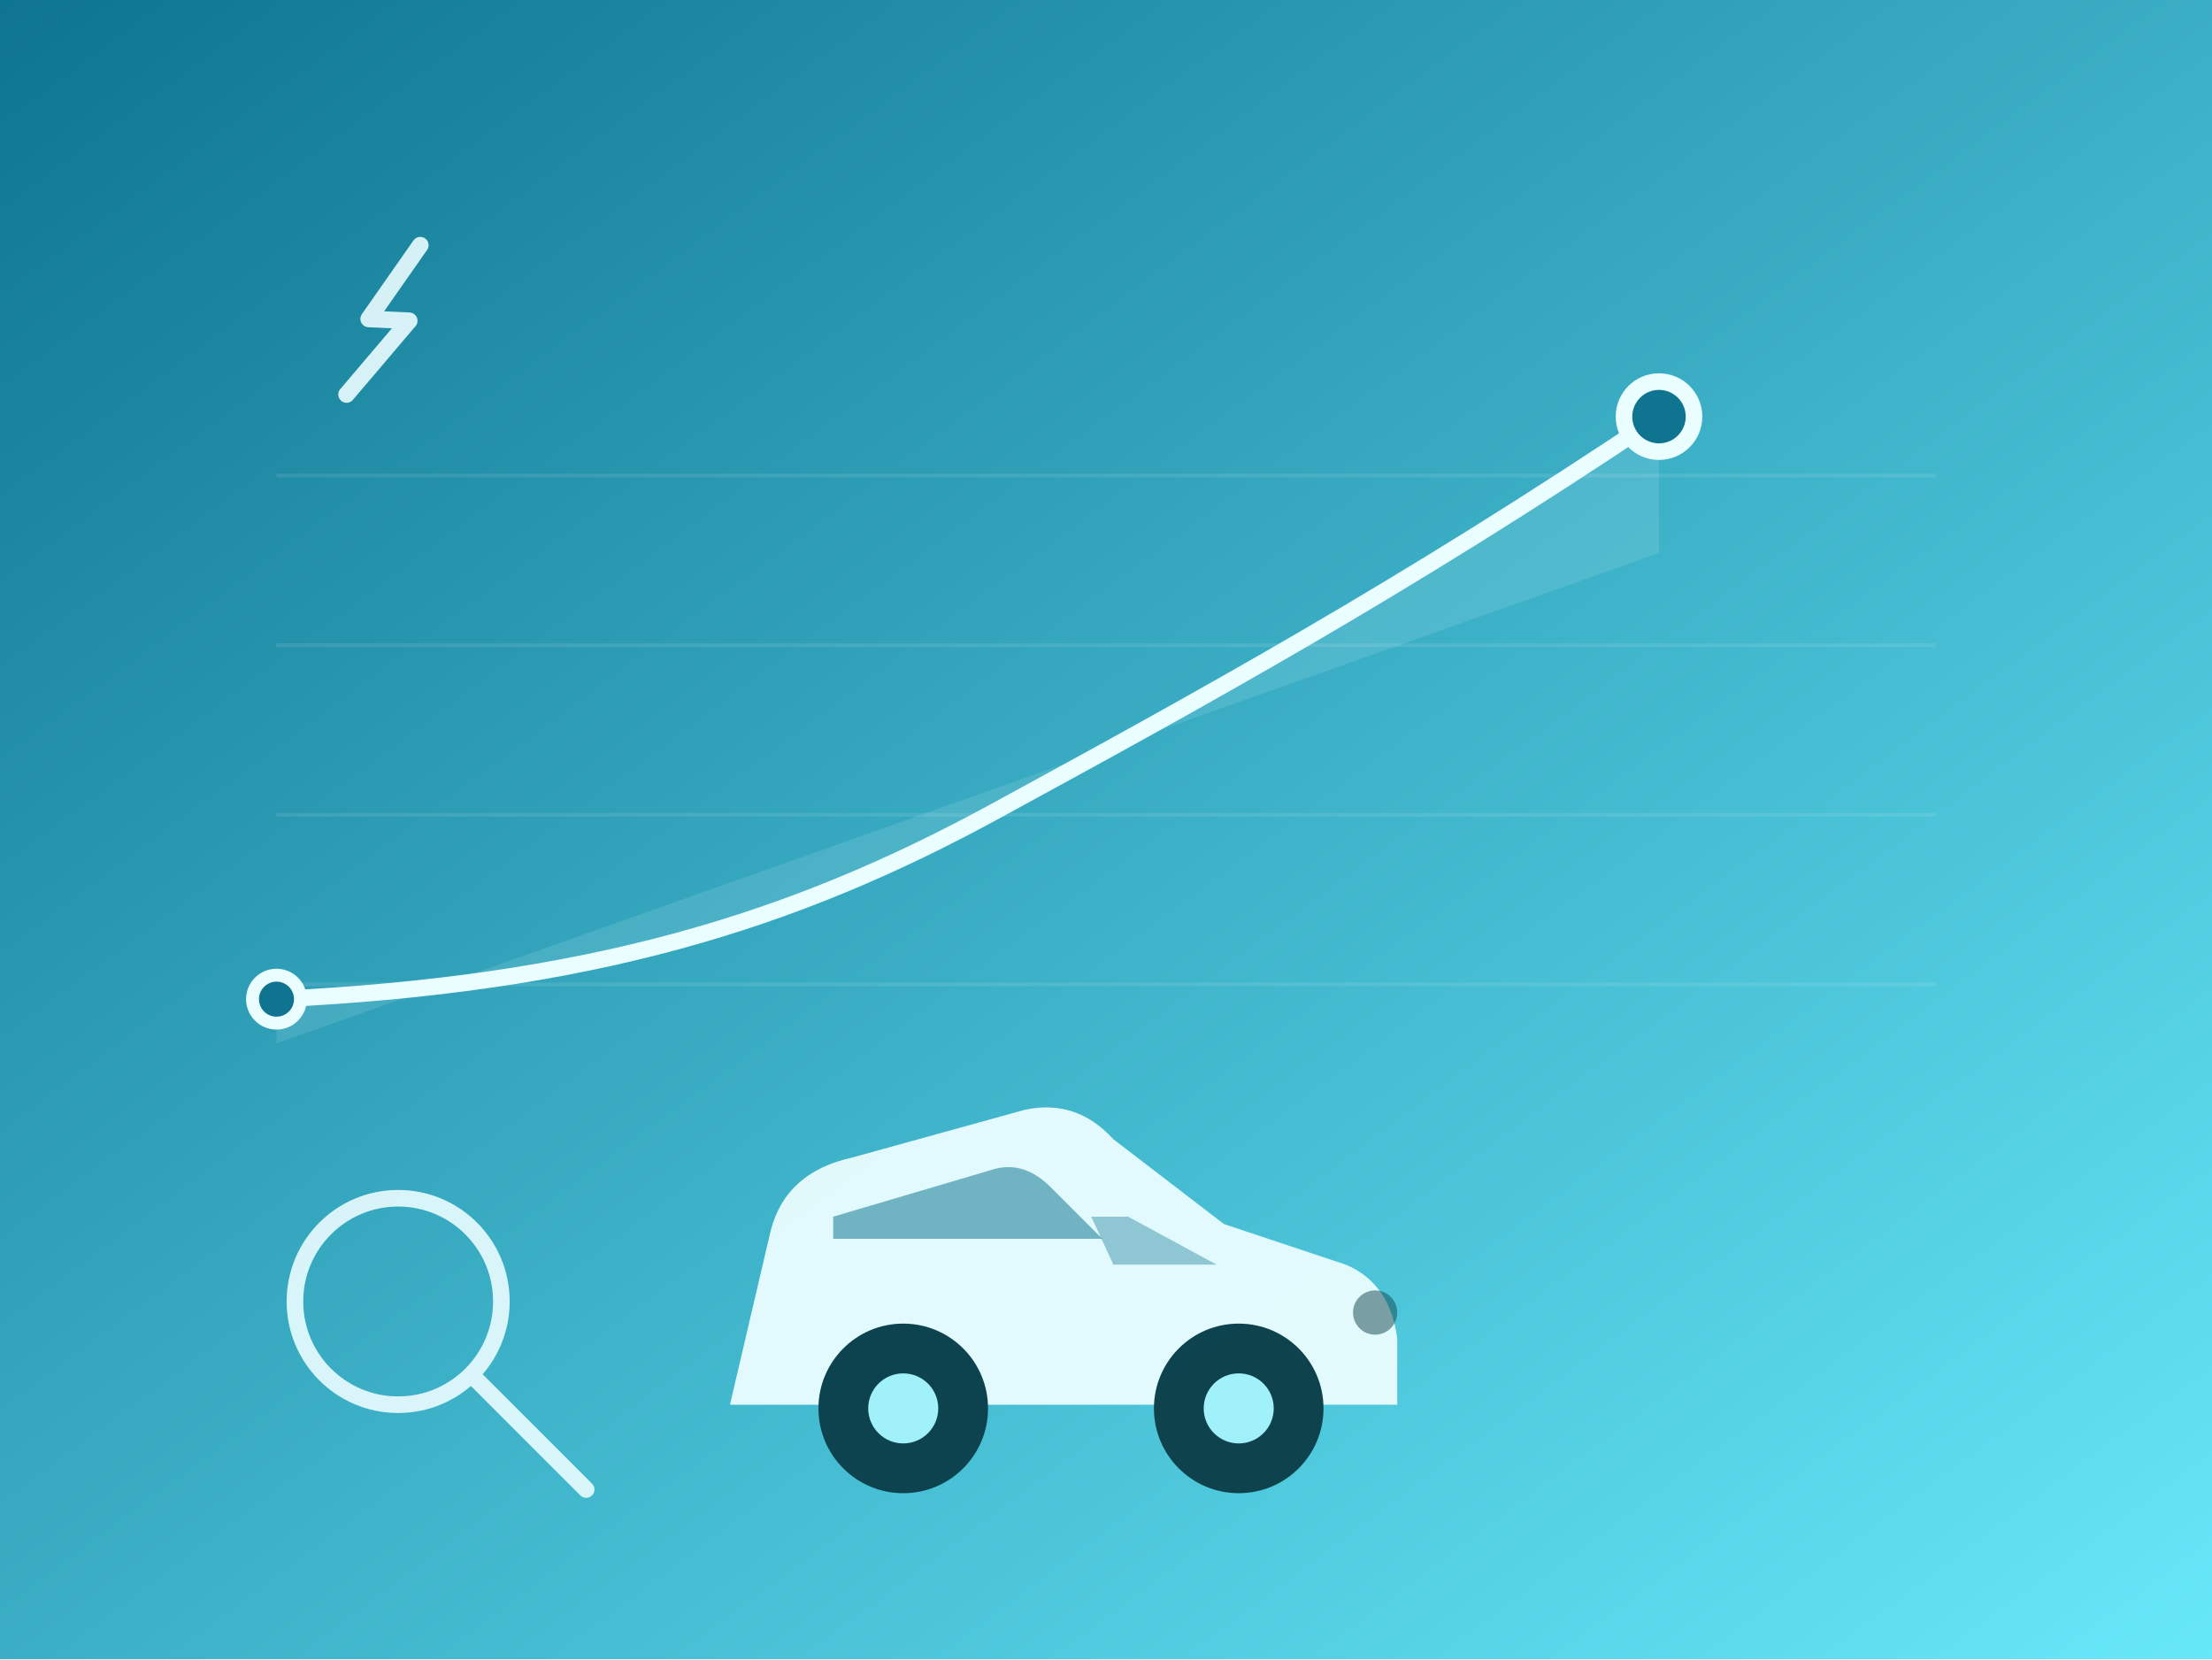
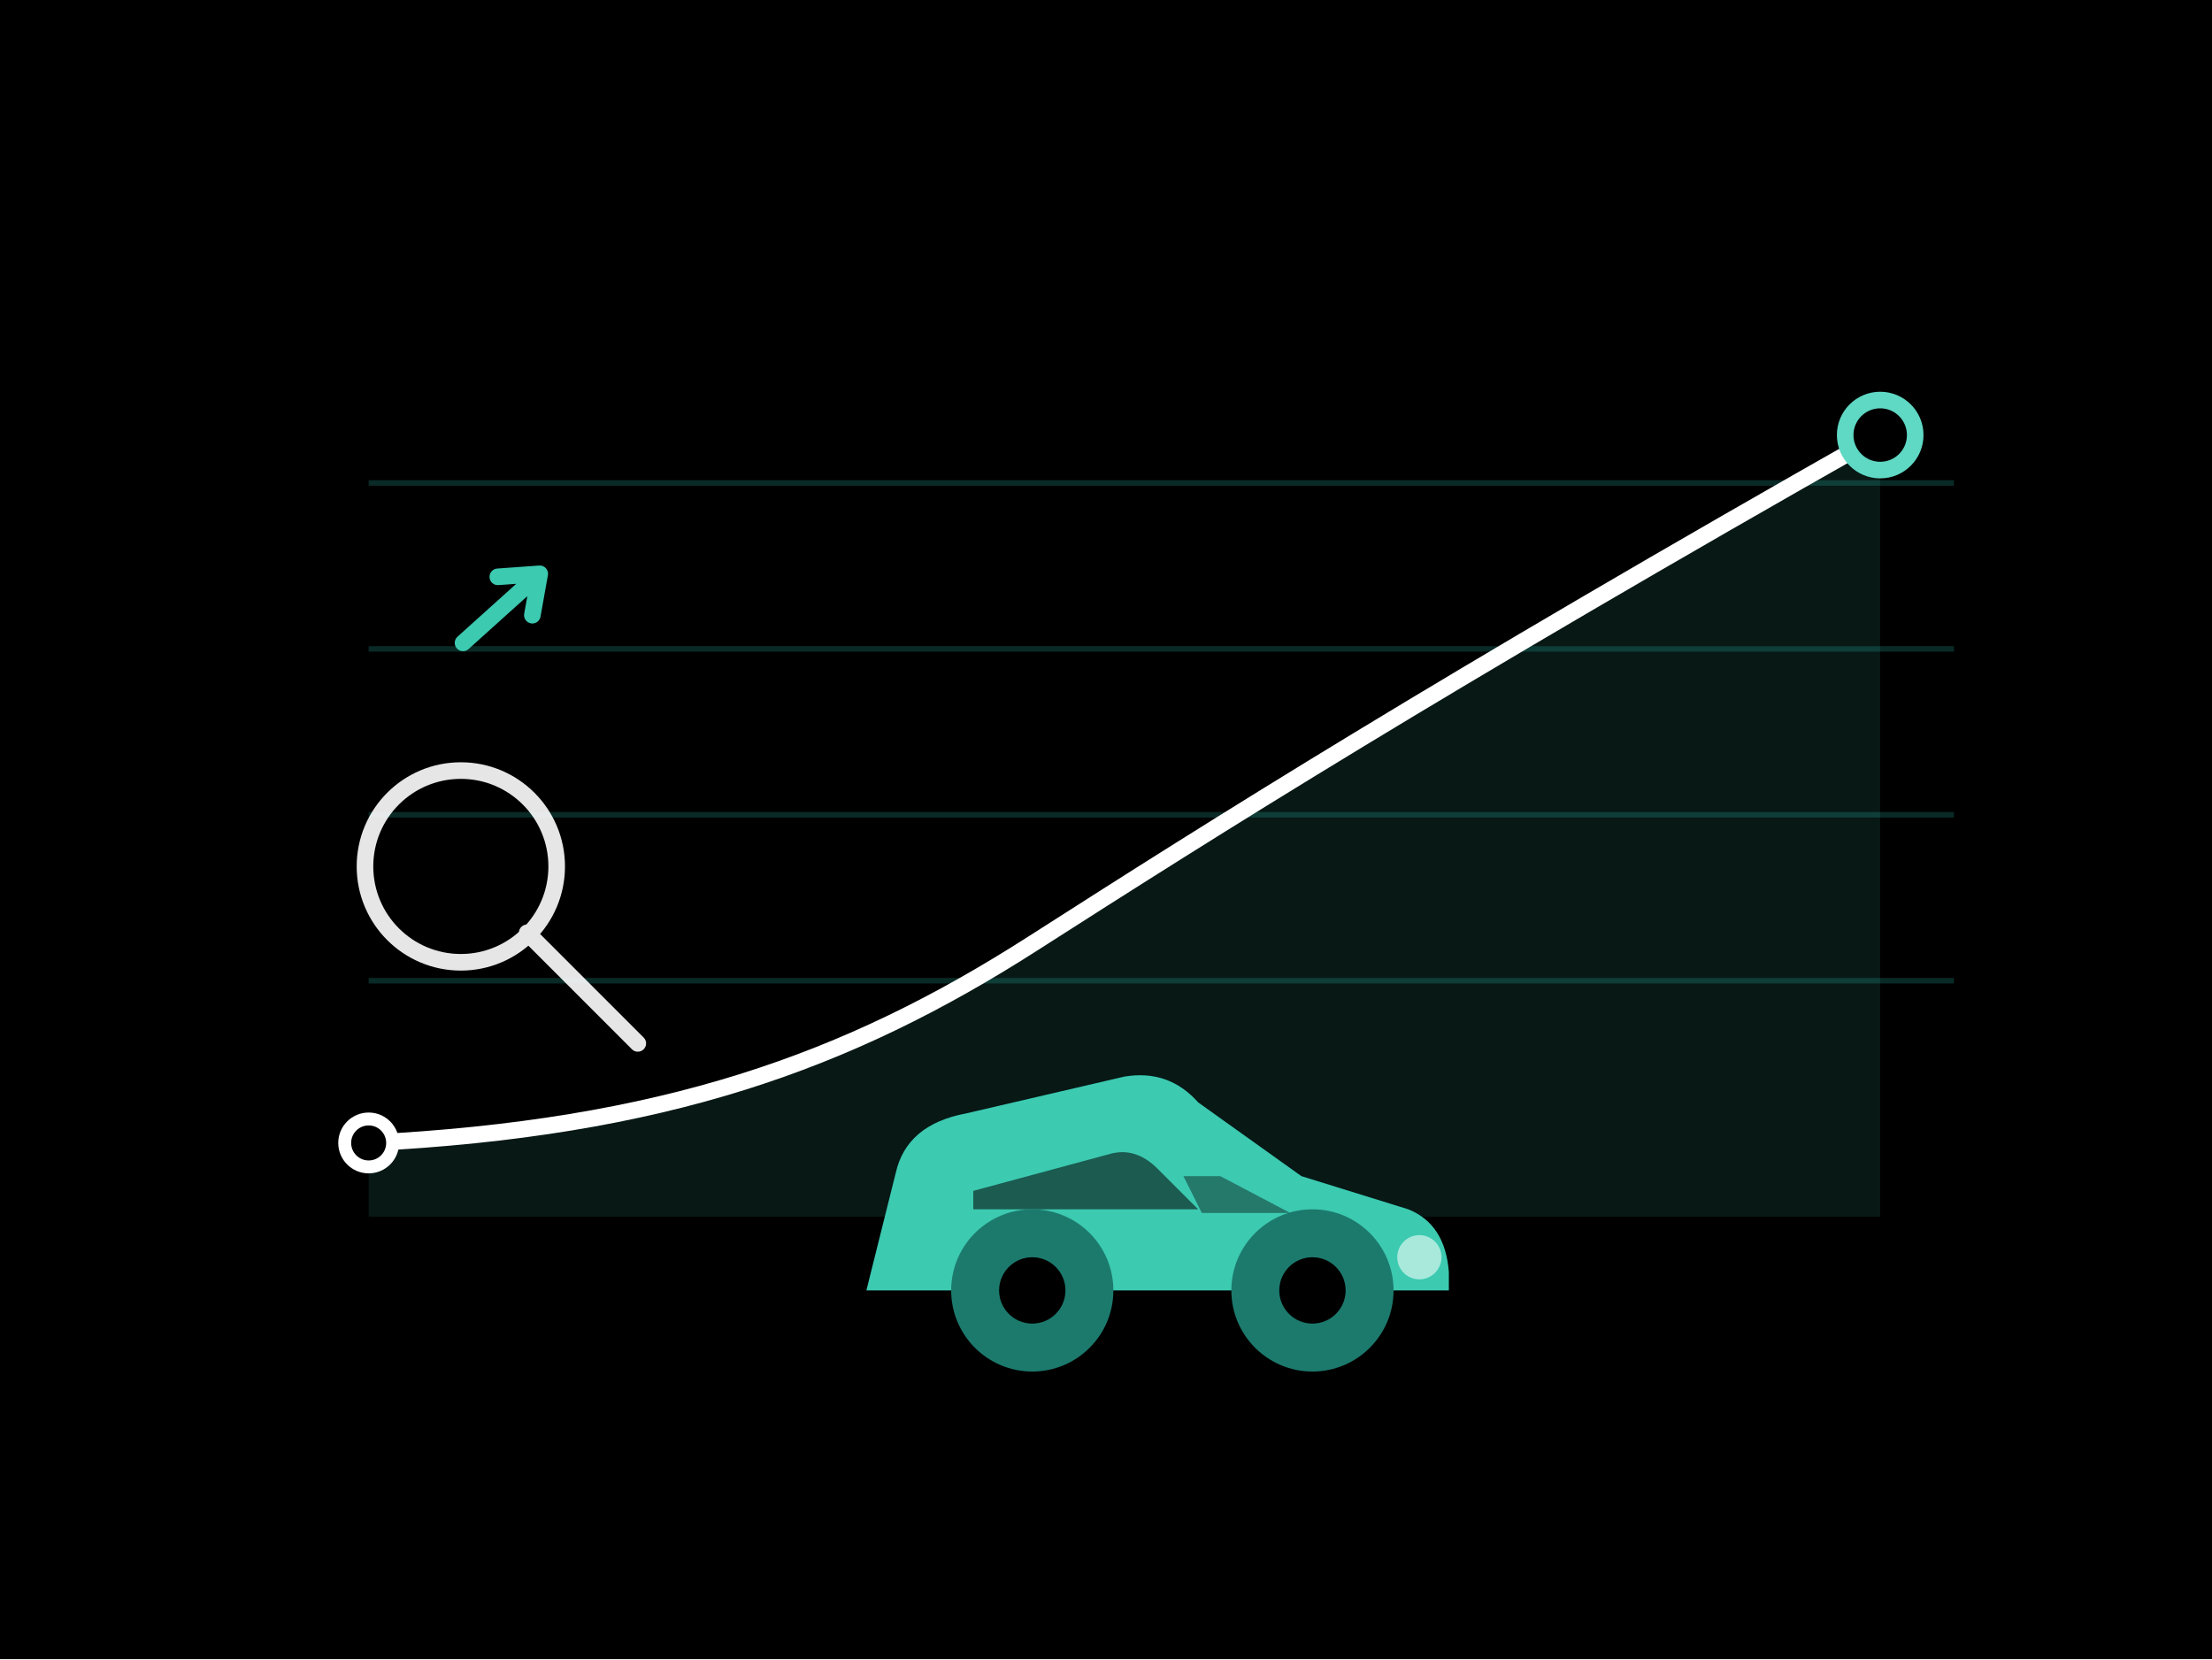
<svg xmlns="http://www.w3.org/2000/svg" viewBox="0 0 1200 900" width="1200" height="900" role="img" aria-label="Le ricerche di brand di una concessionaria crescono da 700 a 1600 al mese: curva in salita sopra un'auto">
-   <defs>
-     <linearGradient id="bg" x1="0" y1="0" x2="1" y2="1">
-       <stop offset="0" stop-color="#0e7490" />
-       <stop offset="1" stop-color="#67e8f9" />
-     </linearGradient>
-   </defs>
-   <rect width="1200" height="900" fill="url(#bg)" />
-   <g stroke="#ffffff" stroke-opacity=".1" stroke-width="2" fill="none">
-     <path d="M150 258h900M150 350h900M150 442h900M150 534h900" />
+   <rect width="1200" height="900" fill="#000000" />
+   <g stroke="#1C7A6D" stroke-opacity=".35" stroke-width="3" fill="none">
+     <path d="M200 262h860M200 352h860M200 442h860M200 532h860" />
  </g>
-   <path d="M150 542 C 320 534, 430 500, 540 440 S 760 320, 900 226 L 900 300 L 150 566 Z" fill="#eafdff" opacity=".12" />
-   <path d="M150 542 C 320 534, 430 500, 540 440 S 760 320, 900 226" fill="none" stroke="#eafdff" stroke-width="9" stroke-linecap="round" />
-   <circle cx="900" cy="226" r="19" fill="#0e7490" stroke="#eafdff" stroke-width="9" />
-   <g stroke="#eafdff" stroke-width="9" fill="none" opacity=".9">
-     <circle cx="216" cy="706" r="56" />
-     <path d="M256 746 l62 62" stroke-linecap="round" />
+   <g stroke="#3CCAB1" stroke-width="9" fill="none" stroke-linecap="round" stroke-linejoin="round">
+     <path d="M244 330h56M282 316l18 14-18 14" transform="rotate(-42 272 330)" />
  </g>
-   <g opacity=".95">
-     <path d="M396 762 L418 668 Q426 636 462 628 L556 602 Q584 596 604 618 L664 664 L730 686 Q754 696 758 726 L758 762 Z" fill="#eafdff" />
-     <path d="M452 660 L540 634 Q556 630 570 644 L598 672 L452 672 Z" fill="#0e7490" opacity=".55" />
-     <path d="M612 660 L660 686 L604 686 L592 660 Z" fill="#0e7490" opacity=".4" />
-     <circle cx="490" cy="764" r="46" fill="#0b3d47" />
-     <circle cx="490" cy="764" r="19" fill="#a5f3fc" />
-     <circle cx="672" cy="764" r="46" fill="#0b3d47" />
-     <circle cx="672" cy="764" r="19" fill="#a5f3fc" />
-     <circle cx="746" cy="712" r="12" fill="#0b3d47" opacity=".5" />
+   <g stroke="#FFFFFF" stroke-width="9" fill="none" stroke-linecap="round" opacity=".9">
+     <circle cx="250" cy="470" r="52" />
+     <path d="M286 506l60 60" />
  </g>
-   <g stroke="#eafdff" stroke-width="9" fill="none" stroke-linecap="round" stroke-linejoin="round" opacity=".9">
-     <path d="M188 214 l34 -40 l-22 -1 l28 -40" />
+   <path d="M200 620C360 612 460 576 560 512S780 372 1020 236L1020 660H200Z" fill="#3CCAB1" opacity=".12" />
+   <path d="M200 620C360 612 460 576 560 512S780 372 1020 236" fill="none" stroke="#FFFFFF" stroke-width="9" stroke-linecap="round" />
+   <circle cx="200" cy="620" r="13" fill="#000000" stroke="#FFFFFF" stroke-width="7" />
+   <circle cx="1020" cy="236" r="19" fill="#000000" stroke="#5FD8C4" stroke-width="9" />
+   <g>
+     <path d="M470 700 L486 636 Q492 610 524 604 L610 584 Q634 580 650 598              L706 638 L764 656 Q784 664 786 690 L786 700 Z" fill="#3CCAB1" />
+     <path d="M528 646 L602 626 Q616 622 628 634 L650 656 L528 656 Z" fill="#000000" opacity=".55" />
+     <path d="M662 638 L700 658 L652 658 L642 638 Z" fill="#000000" opacity=".4" />
+     <circle cx="560" cy="700" r="44" fill="#1C7A6D" />
+     <circle cx="560" cy="700" r="18" fill="#000000" />
+     <circle cx="712" cy="700" r="44" fill="#1C7A6D" />
+     <circle cx="712" cy="700" r="18" fill="#000000" />
+     <circle cx="770" cy="682" r="12" fill="#A8E9DC" />
  </g>
-   <circle cx="150" cy="542" r="13" fill="#0e7490" stroke="#eafdff" stroke-width="7" />
</svg>
